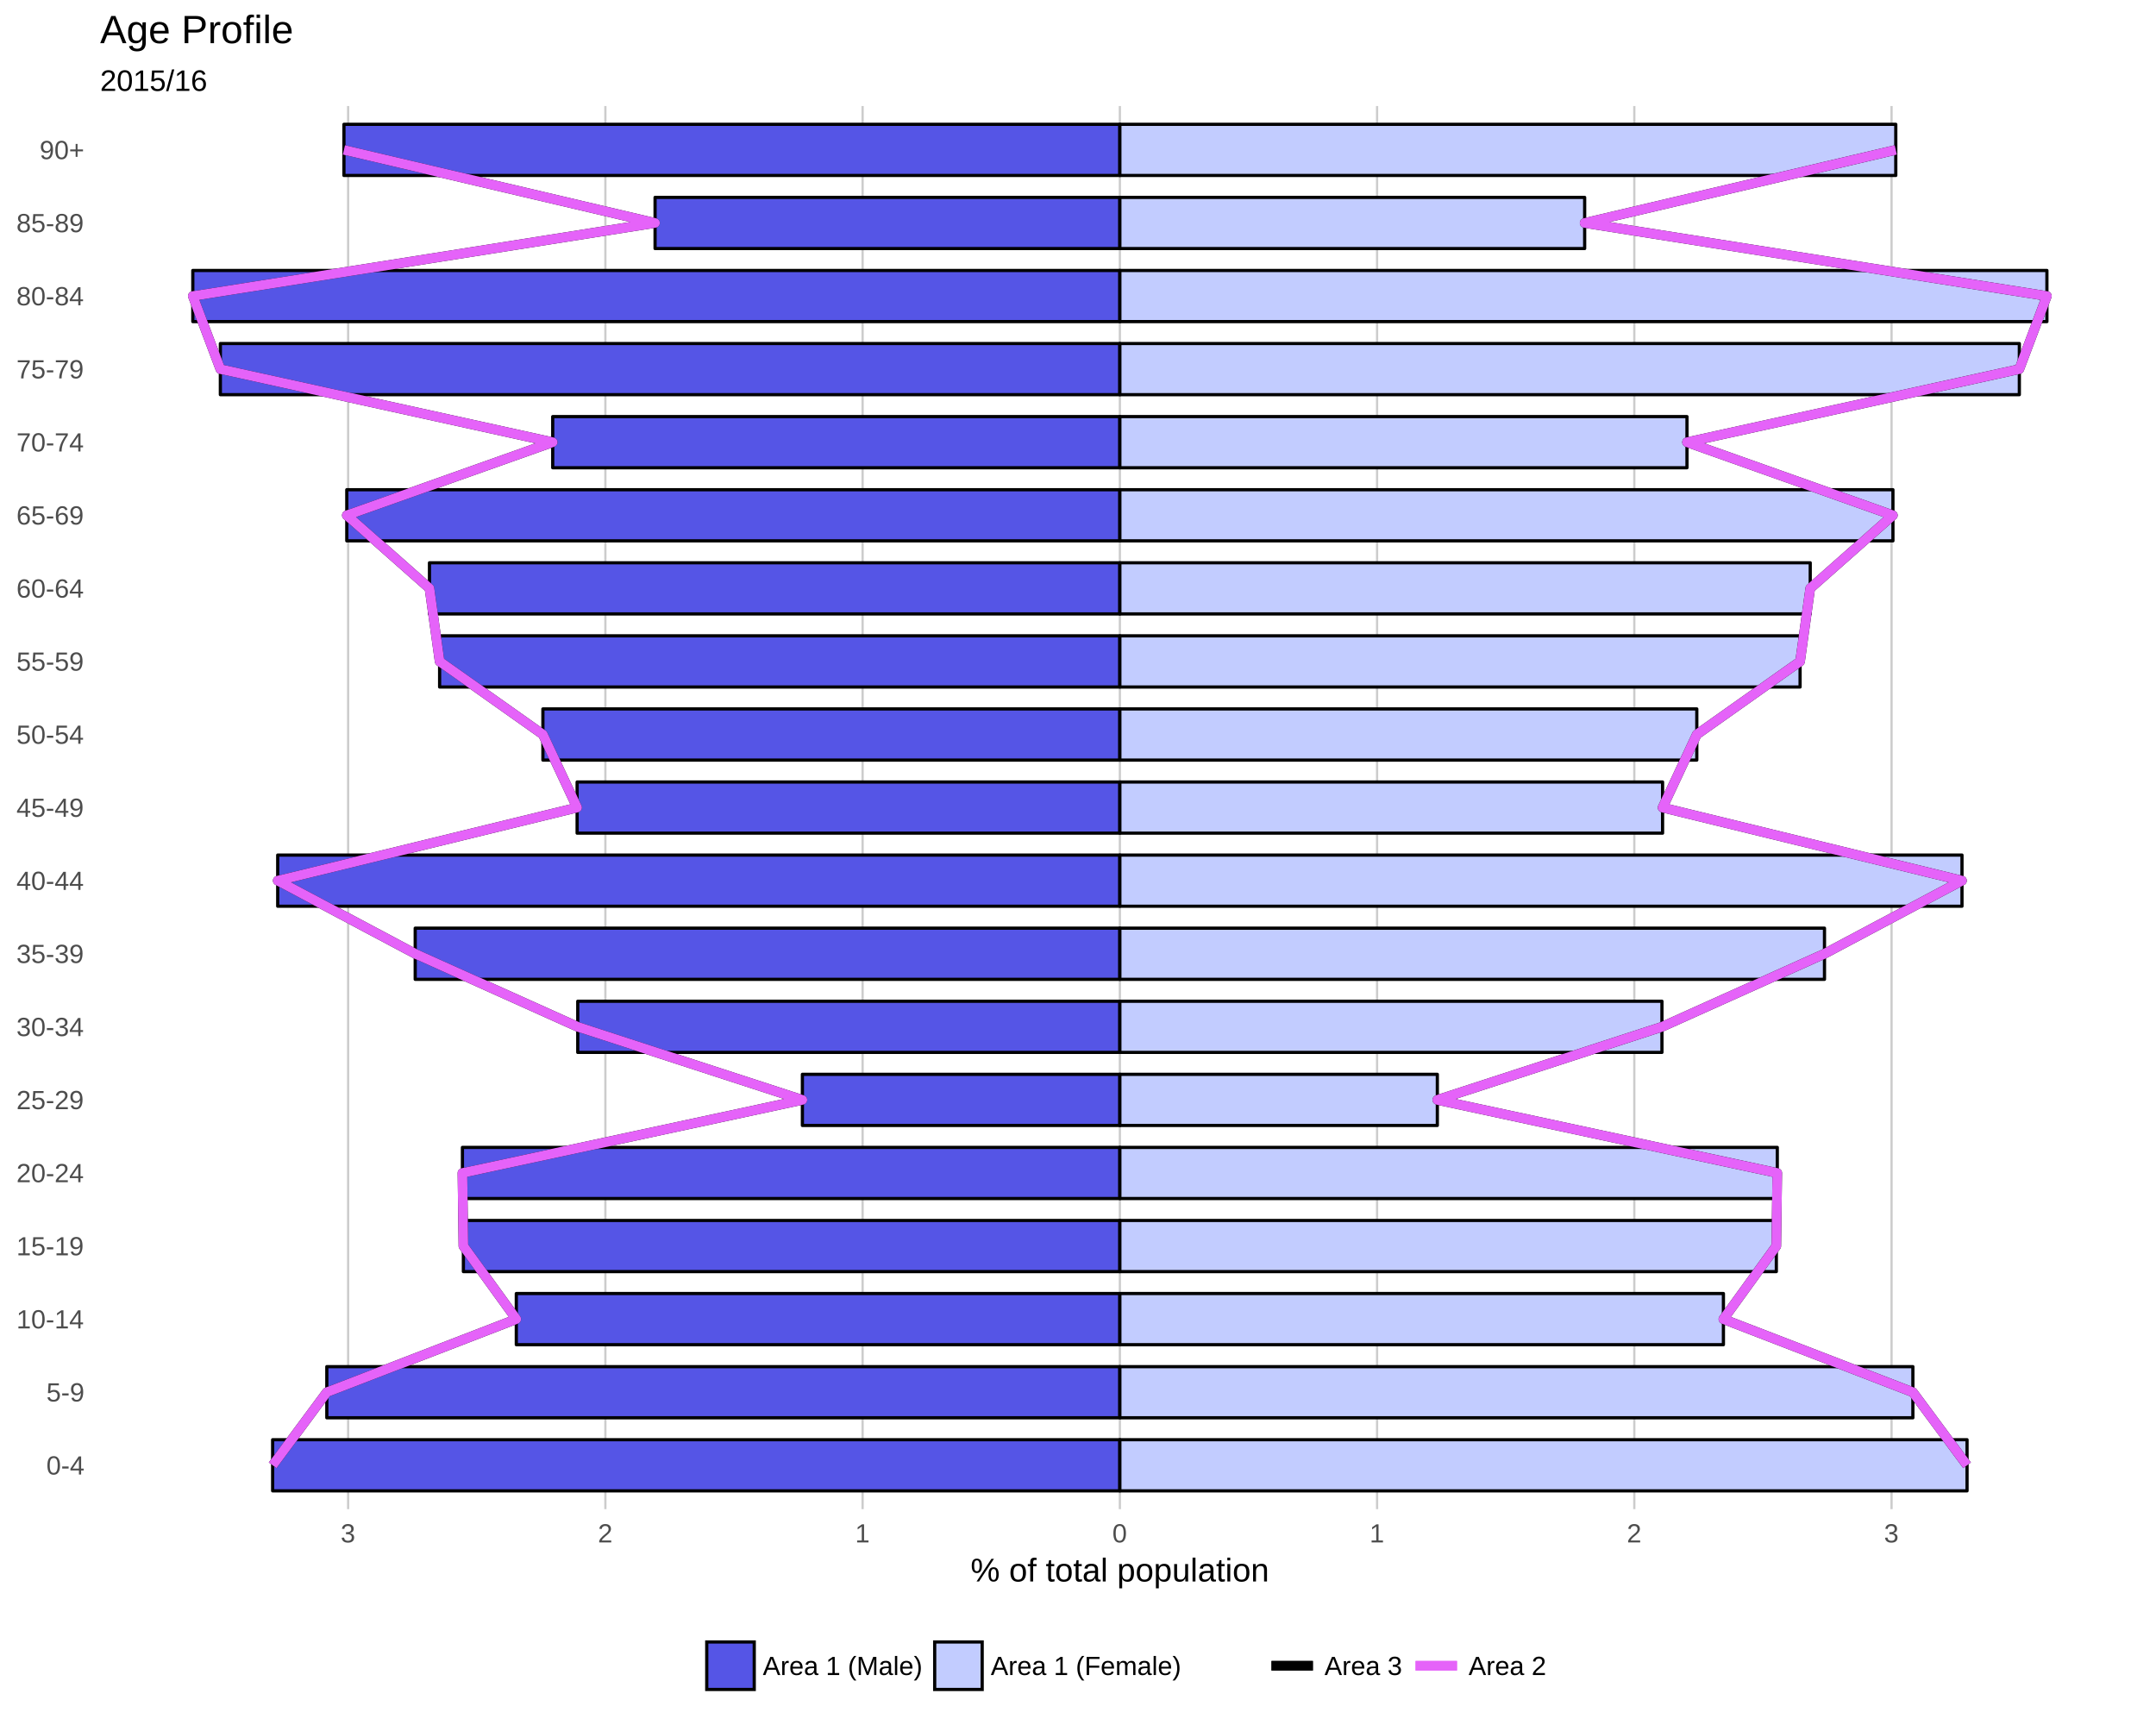
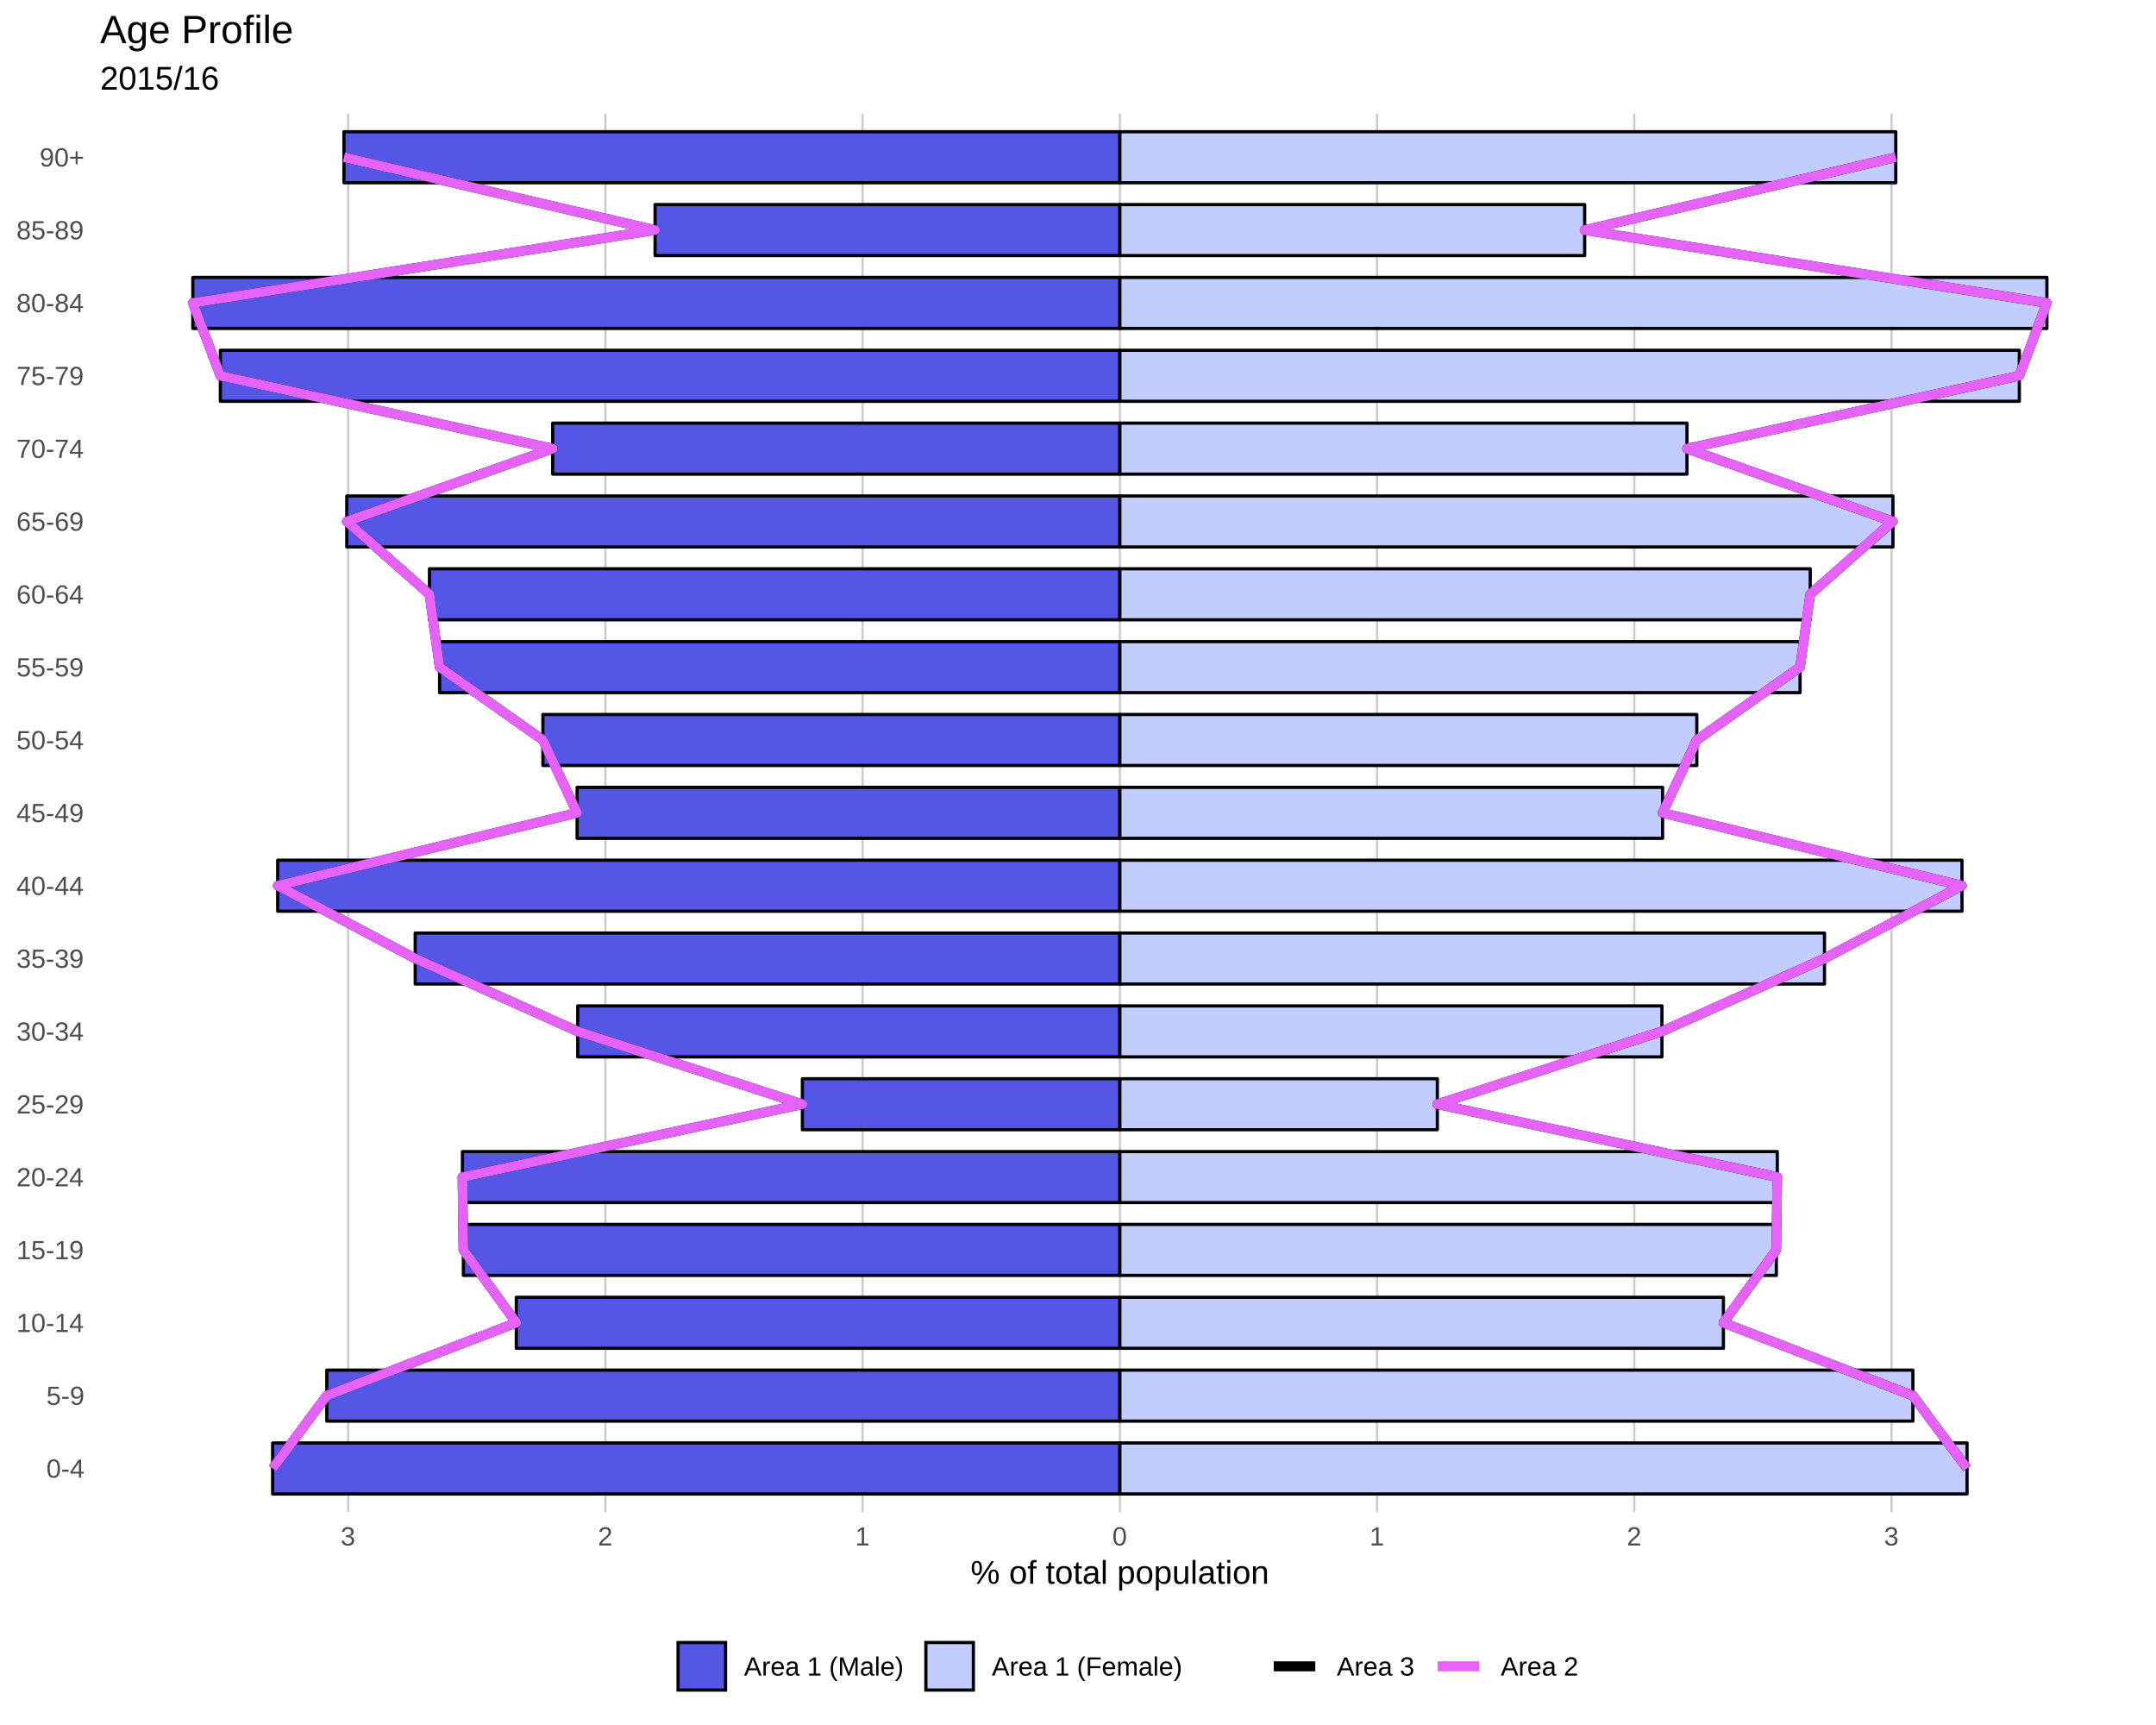
<svg xmlns="http://www.w3.org/2000/svg" viewBox="0 0 720.00 576.00">
  <defs>
    <style type="text/css">
    line, polyline, path, rect, circle {
      fill: none;
      stroke: #000000;
      stroke-linecap: round;
      stroke-linejoin: round;
      stroke-miterlimit: 10.00;
    }
  </style>
  </defs>
  <rect width="100%" height="100%" style="stroke: none; fill: #FFFFFF;" />
  <defs>
-     <clipPath id="cpMzMuNDI5NXw3MTQuNTIxfDUwMy45MTh8MzUuNDA4Mg==">
-       <rect x="33.43" y="35.41" width="681.09" height="468.51" />
+     <clipPath id="cpMzMuNDI5NXw3MTQuNTIxfDUwNC45MzN8MzcuOTA3MQ==">
+       <rect x="33.43" y="37.91" width="681.09" height="467.03" />
    </clipPath>
  </defs>
-   <polyline points="116.26,503.92 116.26,35.41 " style="stroke-width: 0.75; stroke: #CCCCCC;" clip-path="url(#cpMzMuNDI5NXw3MTQuNTIxfDUwMy45MTh8MzUuNDA4Mg==)" />
-   <polyline points="202.17,503.92 202.17,35.41 " style="stroke-width: 0.75; stroke: #CCCCCC;" clip-path="url(#cpMzMuNDI5NXw3MTQuNTIxfDUwMy45MTh8MzUuNDA4Mg==)" />
-   <polyline points="288.07,503.92 288.07,35.41 " style="stroke-width: 0.75; stroke: #CCCCCC;" clip-path="url(#cpMzMuNDI5NXw3MTQuNTIxfDUwMy45MTh8MzUuNDA4Mg==)" />
-   <polyline points="373.98,503.92 373.98,35.41 " style="stroke-width: 0.75; stroke: #CCCCCC;" clip-path="url(#cpMzMuNDI5NXw3MTQuNTIxfDUwMy45MTh8MzUuNDA4Mg==)" />
-   <polyline points="459.88,503.92 459.88,35.41 " style="stroke-width: 0.75; stroke: #CCCCCC;" clip-path="url(#cpMzMuNDI5NXw3MTQuNTIxfDUwMy45MTh8MzUuNDA4Mg==)" />
-   <polyline points="545.78,503.92 545.78,35.41 " style="stroke-width: 0.75; stroke: #CCCCCC;" clip-path="url(#cpMzMuNDI5NXw3MTQuNTIxfDUwMy45MTh8MzUuNDA4Mg==)" />
-   <polyline points="631.69,503.92 631.69,35.41 " style="stroke-width: 0.75; stroke: #CCCCCC;" clip-path="url(#cpMzMuNDI5NXw3MTQuNTIxfDUwMy45MTh8MzUuNDA4Mg==)" />
-   <rect x="91.05" y="480.74" width="282.92" height="17.08" style="stroke-width: 1.07; stroke-linecap: butt; fill: #5555E6;" clip-path="url(#cpMzMuNDI5NXw3MTQuNTIxfDUwMy45MTh8MzUuNDA4Mg==)" />
-   <rect x="109.14" y="456.34" width="264.83" height="17.08" style="stroke-width: 1.07; stroke-linecap: butt; fill: #5555E6;" clip-path="url(#cpMzMuNDI5NXw3MTQuNTIxfDUwMy45MTh8MzUuNDA4Mg==)" />
-   <rect x="172.42" y="431.93" width="201.56" height="17.08" style="stroke-width: 1.07; stroke-linecap: butt; fill: #5555E6;" clip-path="url(#cpMzMuNDI5NXw3MTQuNTIxfDUwMy45MTh8MzUuNDA4Mg==)" />
-   <rect x="154.75" y="407.53" width="219.23" height="17.08" style="stroke-width: 1.07; stroke-linecap: butt; fill: #5555E6;" clip-path="url(#cpMzMuNDI5NXw3MTQuNTIxfDUwMy45MTh8MzUuNDA4Mg==)" />
-   <rect x="154.43" y="383.13" width="219.55" height="17.08" style="stroke-width: 1.07; stroke-linecap: butt; fill: #5555E6;" clip-path="url(#cpMzMuNDI5NXw3MTQuNTIxfDUwMy45MTh8MzUuNDA4Mg==)" />
-   <rect x="267.96" y="358.73" width="106.02" height="17.08" style="stroke-width: 1.07; stroke-linecap: butt; fill: #5555E6;" clip-path="url(#cpMzMuNDI5NXw3MTQuNTIxfDUwMy45MTh8MzUuNDA4Mg==)" />
-   <rect x="192.94" y="334.33" width="181.03" height="17.08" style="stroke-width: 1.07; stroke-linecap: butt; fill: #5555E6;" clip-path="url(#cpMzMuNDI5NXw3MTQuNTIxfDUwMy45MTh8MzUuNDA4Mg==)" />
-   <rect x="138.66" y="309.93" width="235.31" height="17.08" style="stroke-width: 1.07; stroke-linecap: butt; fill: #5555E6;" clip-path="url(#cpMzMuNDI5NXw3MTQuNTIxfDUwMy45MTh8MzUuNDA4Mg==)" />
-   <rect x="92.74" y="285.52" width="281.23" height="17.08" style="stroke-width: 1.07; stroke-linecap: butt; fill: #5555E6;" clip-path="url(#cpMzMuNDI5NXw3MTQuNTIxfDUwMy45MTh8MzUuNDA4Mg==)" />
-   <rect x="192.73" y="261.12" width="181.24" height="17.08" style="stroke-width: 1.07; stroke-linecap: butt; fill: #5555E6;" clip-path="url(#cpMzMuNDI5NXw3MTQuNTIxfDUwMy45MTh8MzUuNDA4Mg==)" />
-   <rect x="181.30" y="236.72" width="192.67" height="17.08" style="stroke-width: 1.07; stroke-linecap: butt; fill: #5555E6;" clip-path="url(#cpMzMuNDI5NXw3MTQuNTIxfDUwMy45MTh8MzUuNDA4Mg==)" />
-   <rect x="146.81" y="212.32" width="227.16" height="17.08" style="stroke-width: 1.07; stroke-linecap: butt; fill: #5555E6;" clip-path="url(#cpMzMuNDI5NXw3MTQuNTIxfDUwMy45MTh8MzUuNDA4Mg==)" />
-   <rect x="143.42" y="187.92" width="230.55" height="17.08" style="stroke-width: 1.07; stroke-linecap: butt; fill: #5555E6;" clip-path="url(#cpMzMuNDI5NXw3MTQuNTIxfDUwMy45MTh8MzUuNDA4Mg==)" />
-   <rect x="115.81" y="163.52" width="258.17" height="17.08" style="stroke-width: 1.07; stroke-linecap: butt; fill: #5555E6;" clip-path="url(#cpMzMuNDI5NXw3MTQuNTIxfDUwMy45MTh8MzUuNDA4Mg==)" />
-   <rect x="184.58" y="139.11" width="189.39" height="17.08" style="stroke-width: 1.07; stroke-linecap: butt; fill: #5555E6;" clip-path="url(#cpMzMuNDI5NXw3MTQuNTIxfDUwMy45MTh8MzUuNDA4Mg==)" />
-   <rect x="73.59" y="114.71" width="300.38" height="17.08" style="stroke-width: 1.07; stroke-linecap: butt; fill: #5555E6;" clip-path="url(#cpMzMuNDI5NXw3MTQuNTIxfDUwMy45MTh8MzUuNDA4Mg==)" />
-   <rect x="64.39" y="90.31" width="309.59" height="17.08" style="stroke-width: 1.07; stroke-linecap: butt; fill: #5555E6;" clip-path="url(#cpMzMuNDI5NXw3MTQuNTIxfDUwMy45MTh8MzUuNDA4Mg==)" />
-   <rect x="218.76" y="65.91" width="155.22" height="17.08" style="stroke-width: 1.07; stroke-linecap: butt; fill: #5555E6;" clip-path="url(#cpMzMuNDI5NXw3MTQuNTIxfDUwMy45MTh8MzUuNDA4Mg==)" />
-   <rect x="114.86" y="41.51" width="259.12" height="17.08" style="stroke-width: 1.07; stroke-linecap: butt; fill: #5555E6;" clip-path="url(#cpMzMuNDI5NXw3MTQuNTIxfDUwMy45MTh8MzUuNDA4Mg==)" />
-   <rect x="373.98" y="480.74" width="282.92" height="17.08" style="stroke-width: 1.07; stroke-linecap: butt; fill: #C2CCFF;" clip-path="url(#cpMzMuNDI5NXw3MTQuNTIxfDUwMy45MTh8MzUuNDA4Mg==)" />
-   <rect x="373.98" y="456.34" width="264.83" height="17.08" style="stroke-width: 1.07; stroke-linecap: butt; fill: #C2CCFF;" clip-path="url(#cpMzMuNDI5NXw3MTQuNTIxfDUwMy45MTh8MzUuNDA4Mg==)" />
-   <rect x="373.98" y="431.93" width="201.56" height="17.08" style="stroke-width: 1.07; stroke-linecap: butt; fill: #C2CCFF;" clip-path="url(#cpMzMuNDI5NXw3MTQuNTIxfDUwMy45MTh8MzUuNDA4Mg==)" />
-   <rect x="373.98" y="407.53" width="219.23" height="17.08" style="stroke-width: 1.07; stroke-linecap: butt; fill: #C2CCFF;" clip-path="url(#cpMzMuNDI5NXw3MTQuNTIxfDUwMy45MTh8MzUuNDA4Mg==)" />
-   <rect x="373.98" y="383.13" width="219.55" height="17.08" style="stroke-width: 1.07; stroke-linecap: butt; fill: #C2CCFF;" clip-path="url(#cpMzMuNDI5NXw3MTQuNTIxfDUwMy45MTh8MzUuNDA4Mg==)" />
-   <rect x="373.98" y="358.73" width="106.02" height="17.08" style="stroke-width: 1.07; stroke-linecap: butt; fill: #C2CCFF;" clip-path="url(#cpMzMuNDI5NXw3MTQuNTIxfDUwMy45MTh8MzUuNDA4Mg==)" />
-   <rect x="373.98" y="334.33" width="181.03" height="17.08" style="stroke-width: 1.07; stroke-linecap: butt; fill: #C2CCFF;" clip-path="url(#cpMzMuNDI5NXw3MTQuNTIxfDUwMy45MTh8MzUuNDA4Mg==)" />
-   <rect x="373.98" y="309.93" width="235.31" height="17.08" style="stroke-width: 1.07; stroke-linecap: butt; fill: #C2CCFF;" clip-path="url(#cpMzMuNDI5NXw3MTQuNTIxfDUwMy45MTh8MzUuNDA4Mg==)" />
-   <rect x="373.98" y="285.52" width="281.23" height="17.08" style="stroke-width: 1.07; stroke-linecap: butt; fill: #C2CCFF;" clip-path="url(#cpMzMuNDI5NXw3MTQuNTIxfDUwMy45MTh8MzUuNDA4Mg==)" />
-   <rect x="373.98" y="261.12" width="181.24" height="17.08" style="stroke-width: 1.07; stroke-linecap: butt; fill: #C2CCFF;" clip-path="url(#cpMzMuNDI5NXw3MTQuNTIxfDUwMy45MTh8MzUuNDA4Mg==)" />
-   <rect x="373.98" y="236.72" width="192.67" height="17.08" style="stroke-width: 1.07; stroke-linecap: butt; fill: #C2CCFF;" clip-path="url(#cpMzMuNDI5NXw3MTQuNTIxfDUwMy45MTh8MzUuNDA4Mg==)" />
-   <rect x="373.98" y="212.32" width="227.16" height="17.08" style="stroke-width: 1.07; stroke-linecap: butt; fill: #C2CCFF;" clip-path="url(#cpMzMuNDI5NXw3MTQuNTIxfDUwMy45MTh8MzUuNDA4Mg==)" />
-   <rect x="373.98" y="187.92" width="230.55" height="17.08" style="stroke-width: 1.07; stroke-linecap: butt; fill: #C2CCFF;" clip-path="url(#cpMzMuNDI5NXw3MTQuNTIxfDUwMy45MTh8MzUuNDA4Mg==)" />
-   <rect x="373.98" y="163.52" width="258.17" height="17.08" style="stroke-width: 1.07; stroke-linecap: butt; fill: #C2CCFF;" clip-path="url(#cpMzMuNDI5NXw3MTQuNTIxfDUwMy45MTh8MzUuNDA4Mg==)" />
-   <rect x="373.98" y="139.11" width="189.39" height="17.08" style="stroke-width: 1.07; stroke-linecap: butt; fill: #C2CCFF;" clip-path="url(#cpMzMuNDI5NXw3MTQuNTIxfDUwMy45MTh8MzUuNDA4Mg==)" />
-   <rect x="373.98" y="114.71" width="300.38" height="17.08" style="stroke-width: 1.07; stroke-linecap: butt; fill: #C2CCFF;" clip-path="url(#cpMzMuNDI5NXw3MTQuNTIxfDUwMy45MTh8MzUuNDA4Mg==)" />
-   <rect x="373.98" y="90.31" width="309.59" height="17.08" style="stroke-width: 1.07; stroke-linecap: butt; fill: #C2CCFF;" clip-path="url(#cpMzMuNDI5NXw3MTQuNTIxfDUwMy45MTh8MzUuNDA4Mg==)" />
-   <rect x="373.98" y="65.91" width="155.22" height="17.08" style="stroke-width: 1.07; stroke-linecap: butt; fill: #C2CCFF;" clip-path="url(#cpMzMuNDI5NXw3MTQuNTIxfDUwMy45MTh8MzUuNDA4Mg==)" />
-   <rect x="373.98" y="41.51" width="259.12" height="17.08" style="stroke-width: 1.07; stroke-linecap: butt; fill: #C2CCFF;" clip-path="url(#cpMzMuNDI5NXw3MTQuNTIxfDUwMy45MTh8MzUuNDA4Mg==)" />
-   <polyline points="656.90,489.28 638.81,464.88 575.53,440.47 593.20,416.07 593.52,391.67 479.99,367.27 555.01,342.87 609.29,318.47 655.21,294.06 555.22,269.66 566.65,245.26 601.14,220.86 604.53,196.46 632.14,172.06 563.37,147.66 674.36,123.25 683.56,98.85 529.19,74.45 633.09,50.05 " style="stroke-width: 3.20; stroke-linecap: butt;" clip-path="url(#cpMzMuNDI5NXw3MTQuNTIxfDUwMy45MTh8MzUuNDA4Mg==)" />
-   <polyline points="91.05,489.28 109.14,464.88 172.42,440.47 154.75,416.07 154.43,391.67 267.96,367.27 192.94,342.87 138.66,318.47 92.74,294.06 192.73,269.66 181.30,245.26 146.81,220.86 143.42,196.46 115.81,172.06 184.58,147.66 73.59,123.25 64.39,98.85 218.76,74.45 114.86,50.05 " style="stroke-width: 3.20; stroke-linecap: butt;" clip-path="url(#cpMzMuNDI5NXw3MTQuNTIxfDUwMy45MTh8MzUuNDA4Mg==)" />
-   <polyline points="656.90,489.28 638.81,464.88 575.53,440.47 593.20,416.07 593.52,391.67 479.99,367.27 555.01,342.87 609.29,318.47 655.21,294.06 555.22,269.66 566.65,245.26 601.14,220.86 604.53,196.46 632.14,172.06 563.37,147.66 674.36,123.25 683.56,98.85 529.19,74.45 633.09,50.05 " style="stroke-width: 3.20; stroke: #E563F9; stroke-linecap: butt;" clip-path="url(#cpMzMuNDI5NXw3MTQuNTIxfDUwMy45MTh8MzUuNDA4Mg==)" />
-   <polyline points="91.05,489.28 109.14,464.88 172.42,440.47 154.75,416.07 154.43,391.67 267.96,367.27 192.94,342.87 138.66,318.47 92.74,294.06 192.73,269.66 181.30,245.26 146.81,220.86 143.42,196.46 115.81,172.06 184.58,147.66 73.59,123.25 64.39,98.85 218.76,74.45 114.86,50.05 " style="stroke-width: 3.20; stroke: #E563F9; stroke-linecap: butt;" clip-path="url(#cpMzMuNDI5NXw3MTQuNTIxfDUwMy45MTh8MzUuNDA4Mg==)" />
+   <polyline points="116.26,504.93 116.26,37.91 " style="stroke-width: 0.75; stroke: #CCCCCC;" clip-path="url(#cpMzMuNDI5NXw3MTQuNTIxfDUwNC45MzN8MzcuOTA3MQ==)" />
+   <polyline points="202.17,504.93 202.17,37.91 " style="stroke-width: 0.75; stroke: #CCCCCC;" clip-path="url(#cpMzMuNDI5NXw3MTQuNTIxfDUwNC45MzN8MzcuOTA3MQ==)" />
+   <polyline points="288.07,504.93 288.07,37.91 " style="stroke-width: 0.75; stroke: #CCCCCC;" clip-path="url(#cpMzMuNDI5NXw3MTQuNTIxfDUwNC45MzN8MzcuOTA3MQ==)" />
+   <polyline points="373.98,504.93 373.98,37.91 " style="stroke-width: 0.75; stroke: #CCCCCC;" clip-path="url(#cpMzMuNDI5NXw3MTQuNTIxfDUwNC45MzN8MzcuOTA3MQ==)" />
+   <polyline points="459.88,504.93 459.88,37.91 " style="stroke-width: 0.75; stroke: #CCCCCC;" clip-path="url(#cpMzMuNDI5NXw3MTQuNTIxfDUwNC45MzN8MzcuOTA3MQ==)" />
+   <polyline points="545.78,504.93 545.78,37.91 " style="stroke-width: 0.75; stroke: #CCCCCC;" clip-path="url(#cpMzMuNDI5NXw3MTQuNTIxfDUwNC45MzN8MzcuOTA3MQ==)" />
+   <polyline points="631.69,504.93 631.69,37.91 " style="stroke-width: 0.75; stroke: #CCCCCC;" clip-path="url(#cpMzMuNDI5NXw3MTQuNTIxfDUwNC45MzN8MzcuOTA3MQ==)" />
+   <rect x="91.05" y="481.82" width="282.92" height="17.03" style="stroke-width: 1.07; stroke-linecap: butt; fill: #5555E6;" clip-path="url(#cpMzMuNDI5NXw3MTQuNTIxfDUwNC45MzN8MzcuOTA3MQ==)" />
+   <rect x="109.14" y="457.50" width="264.83" height="17.03" style="stroke-width: 1.07; stroke-linecap: butt; fill: #5555E6;" clip-path="url(#cpMzMuNDI5NXw3MTQuNTIxfDUwNC45MzN8MzcuOTA3MQ==)" />
+   <rect x="172.42" y="433.18" width="201.56" height="17.03" style="stroke-width: 1.07; stroke-linecap: butt; fill: #5555E6;" clip-path="url(#cpMzMuNDI5NXw3MTQuNTIxfDUwNC45MzN8MzcuOTA3MQ==)" />
+   <rect x="154.75" y="408.85" width="219.23" height="17.03" style="stroke-width: 1.07; stroke-linecap: butt; fill: #5555E6;" clip-path="url(#cpMzMuNDI5NXw3MTQuNTIxfDUwNC45MzN8MzcuOTA3MQ==)" />
+   <rect x="154.43" y="384.53" width="219.55" height="17.03" style="stroke-width: 1.07; stroke-linecap: butt; fill: #5555E6;" clip-path="url(#cpMzMuNDI5NXw3MTQuNTIxfDUwNC45MzN8MzcuOTA3MQ==)" />
+   <rect x="267.96" y="360.20" width="106.02" height="17.03" style="stroke-width: 1.07; stroke-linecap: butt; fill: #5555E6;" clip-path="url(#cpMzMuNDI5NXw3MTQuNTIxfDUwNC45MzN8MzcuOTA3MQ==)" />
+   <rect x="192.94" y="335.88" width="181.03" height="17.03" style="stroke-width: 1.07; stroke-linecap: butt; fill: #5555E6;" clip-path="url(#cpMzMuNDI5NXw3MTQuNTIxfDUwNC45MzN8MzcuOTA3MQ==)" />
+   <rect x="138.66" y="311.55" width="235.31" height="17.03" style="stroke-width: 1.07; stroke-linecap: butt; fill: #5555E6;" clip-path="url(#cpMzMuNDI5NXw3MTQuNTIxfDUwNC45MzN8MzcuOTA3MQ==)" />
+   <rect x="92.74" y="287.23" width="281.23" height="17.03" style="stroke-width: 1.07; stroke-linecap: butt; fill: #5555E6;" clip-path="url(#cpMzMuNDI5NXw3MTQuNTIxfDUwNC45MzN8MzcuOTA3MQ==)" />
+   <rect x="192.73" y="262.91" width="181.24" height="17.03" style="stroke-width: 1.07; stroke-linecap: butt; fill: #5555E6;" clip-path="url(#cpMzMuNDI5NXw3MTQuNTIxfDUwNC45MzN8MzcuOTA3MQ==)" />
+   <rect x="181.30" y="238.58" width="192.67" height="17.03" style="stroke-width: 1.07; stroke-linecap: butt; fill: #5555E6;" clip-path="url(#cpMzMuNDI5NXw3MTQuNTIxfDUwNC45MzN8MzcuOTA3MQ==)" />
+   <rect x="146.81" y="214.26" width="227.16" height="17.03" style="stroke-width: 1.07; stroke-linecap: butt; fill: #5555E6;" clip-path="url(#cpMzMuNDI5NXw3MTQuNTIxfDUwNC45MzN8MzcuOTA3MQ==)" />
+   <rect x="143.42" y="189.93" width="230.55" height="17.03" style="stroke-width: 1.07; stroke-linecap: butt; fill: #5555E6;" clip-path="url(#cpMzMuNDI5NXw3MTQuNTIxfDUwNC45MzN8MzcuOTA3MQ==)" />
+   <rect x="115.81" y="165.61" width="258.17" height="17.03" style="stroke-width: 1.07; stroke-linecap: butt; fill: #5555E6;" clip-path="url(#cpMzMuNDI5NXw3MTQuNTIxfDUwNC45MzN8MzcuOTA3MQ==)" />
+   <rect x="184.58" y="141.29" width="189.39" height="17.03" style="stroke-width: 1.07; stroke-linecap: butt; fill: #5555E6;" clip-path="url(#cpMzMuNDI5NXw3MTQuNTIxfDUwNC45MzN8MzcuOTA3MQ==)" />
+   <rect x="73.59" y="116.96" width="300.38" height="17.03" style="stroke-width: 1.07; stroke-linecap: butt; fill: #5555E6;" clip-path="url(#cpMzMuNDI5NXw3MTQuNTIxfDUwNC45MzN8MzcuOTA3MQ==)" />
+   <rect x="64.39" y="92.64" width="309.59" height="17.03" style="stroke-width: 1.07; stroke-linecap: butt; fill: #5555E6;" clip-path="url(#cpMzMuNDI5NXw3MTQuNTIxfDUwNC45MzN8MzcuOTA3MQ==)" />
+   <rect x="218.76" y="68.31" width="155.22" height="17.03" style="stroke-width: 1.07; stroke-linecap: butt; fill: #5555E6;" clip-path="url(#cpMzMuNDI5NXw3MTQuNTIxfDUwNC45MzN8MzcuOTA3MQ==)" />
+   <rect x="114.86" y="43.99" width="259.12" height="17.03" style="stroke-width: 1.07; stroke-linecap: butt; fill: #5555E6;" clip-path="url(#cpMzMuNDI5NXw3MTQuNTIxfDUwNC45MzN8MzcuOTA3MQ==)" />
+   <rect x="373.98" y="481.82" width="282.92" height="17.03" style="stroke-width: 1.07; stroke-linecap: butt; fill: #C2CCFF;" clip-path="url(#cpMzMuNDI5NXw3MTQuNTIxfDUwNC45MzN8MzcuOTA3MQ==)" />
+   <rect x="373.98" y="457.50" width="264.83" height="17.03" style="stroke-width: 1.07; stroke-linecap: butt; fill: #C2CCFF;" clip-path="url(#cpMzMuNDI5NXw3MTQuNTIxfDUwNC45MzN8MzcuOTA3MQ==)" />
+   <rect x="373.98" y="433.18" width="201.56" height="17.03" style="stroke-width: 1.07; stroke-linecap: butt; fill: #C2CCFF;" clip-path="url(#cpMzMuNDI5NXw3MTQuNTIxfDUwNC45MzN8MzcuOTA3MQ==)" />
+   <rect x="373.98" y="408.85" width="219.23" height="17.03" style="stroke-width: 1.07; stroke-linecap: butt; fill: #C2CCFF;" clip-path="url(#cpMzMuNDI5NXw3MTQuNTIxfDUwNC45MzN8MzcuOTA3MQ==)" />
+   <rect x="373.98" y="384.53" width="219.55" height="17.03" style="stroke-width: 1.07; stroke-linecap: butt; fill: #C2CCFF;" clip-path="url(#cpMzMuNDI5NXw3MTQuNTIxfDUwNC45MzN8MzcuOTA3MQ==)" />
+   <rect x="373.98" y="360.20" width="106.02" height="17.03" style="stroke-width: 1.07; stroke-linecap: butt; fill: #C2CCFF;" clip-path="url(#cpMzMuNDI5NXw3MTQuNTIxfDUwNC45MzN8MzcuOTA3MQ==)" />
+   <rect x="373.98" y="335.88" width="181.03" height="17.03" style="stroke-width: 1.07; stroke-linecap: butt; fill: #C2CCFF;" clip-path="url(#cpMzMuNDI5NXw3MTQuNTIxfDUwNC45MzN8MzcuOTA3MQ==)" />
+   <rect x="373.98" y="311.55" width="235.31" height="17.03" style="stroke-width: 1.07; stroke-linecap: butt; fill: #C2CCFF;" clip-path="url(#cpMzMuNDI5NXw3MTQuNTIxfDUwNC45MzN8MzcuOTA3MQ==)" />
+   <rect x="373.98" y="287.23" width="281.23" height="17.03" style="stroke-width: 1.07; stroke-linecap: butt; fill: #C2CCFF;" clip-path="url(#cpMzMuNDI5NXw3MTQuNTIxfDUwNC45MzN8MzcuOTA3MQ==)" />
+   <rect x="373.98" y="262.91" width="181.24" height="17.03" style="stroke-width: 1.07; stroke-linecap: butt; fill: #C2CCFF;" clip-path="url(#cpMzMuNDI5NXw3MTQuNTIxfDUwNC45MzN8MzcuOTA3MQ==)" />
+   <rect x="373.98" y="238.58" width="192.67" height="17.03" style="stroke-width: 1.07; stroke-linecap: butt; fill: #C2CCFF;" clip-path="url(#cpMzMuNDI5NXw3MTQuNTIxfDUwNC45MzN8MzcuOTA3MQ==)" />
+   <rect x="373.98" y="214.26" width="227.16" height="17.03" style="stroke-width: 1.07; stroke-linecap: butt; fill: #C2CCFF;" clip-path="url(#cpMzMuNDI5NXw3MTQuNTIxfDUwNC45MzN8MzcuOTA3MQ==)" />
+   <rect x="373.98" y="189.93" width="230.55" height="17.03" style="stroke-width: 1.07; stroke-linecap: butt; fill: #C2CCFF;" clip-path="url(#cpMzMuNDI5NXw3MTQuNTIxfDUwNC45MzN8MzcuOTA3MQ==)" />
+   <rect x="373.98" y="165.61" width="258.17" height="17.03" style="stroke-width: 1.07; stroke-linecap: butt; fill: #C2CCFF;" clip-path="url(#cpMzMuNDI5NXw3MTQuNTIxfDUwNC45MzN8MzcuOTA3MQ==)" />
+   <rect x="373.98" y="141.29" width="189.39" height="17.03" style="stroke-width: 1.07; stroke-linecap: butt; fill: #C2CCFF;" clip-path="url(#cpMzMuNDI5NXw3MTQuNTIxfDUwNC45MzN8MzcuOTA3MQ==)" />
+   <rect x="373.98" y="116.96" width="300.38" height="17.03" style="stroke-width: 1.07; stroke-linecap: butt; fill: #C2CCFF;" clip-path="url(#cpMzMuNDI5NXw3MTQuNTIxfDUwNC45MzN8MzcuOTA3MQ==)" />
+   <rect x="373.98" y="92.64" width="309.59" height="17.03" style="stroke-width: 1.07; stroke-linecap: butt; fill: #C2CCFF;" clip-path="url(#cpMzMuNDI5NXw3MTQuNTIxfDUwNC45MzN8MzcuOTA3MQ==)" />
+   <rect x="373.98" y="68.31" width="155.22" height="17.03" style="stroke-width: 1.07; stroke-linecap: butt; fill: #C2CCFF;" clip-path="url(#cpMzMuNDI5NXw3MTQuNTIxfDUwNC45MzN8MzcuOTA3MQ==)" />
+   <rect x="373.98" y="43.99" width="259.12" height="17.03" style="stroke-width: 1.07; stroke-linecap: butt; fill: #C2CCFF;" clip-path="url(#cpMzMuNDI5NXw3MTQuNTIxfDUwNC45MzN8MzcuOTA3MQ==)" />
+   <polyline points="656.90,490.34 638.81,466.01 575.53,441.69 593.20,417.37 593.52,393.04 479.99,368.72 555.01,344.39 609.29,320.07 655.21,295.74 555.22,271.42 566.65,247.10 601.14,222.77 604.53,198.45 632.14,174.12 563.37,149.80 674.36,125.47 683.56,101.15 529.19,76.83 633.09,52.50 " style="stroke-width: 3.20; stroke-linecap: butt;" clip-path="url(#cpMzMuNDI5NXw3MTQuNTIxfDUwNC45MzN8MzcuOTA3MQ==)" />
+   <polyline points="91.05,490.34 109.14,466.01 172.42,441.69 154.75,417.37 154.43,393.04 267.96,368.72 192.94,344.39 138.66,320.07 92.74,295.74 192.73,271.42 181.30,247.10 146.81,222.77 143.42,198.45 115.81,174.12 184.58,149.80 73.59,125.47 64.39,101.15 218.76,76.83 114.86,52.50 " style="stroke-width: 3.20; stroke-linecap: butt;" clip-path="url(#cpMzMuNDI5NXw3MTQuNTIxfDUwNC45MzN8MzcuOTA3MQ==)" />
+   <polyline points="656.90,490.34 638.81,466.01 575.53,441.69 593.20,417.37 593.52,393.04 479.99,368.72 555.01,344.39 609.29,320.07 655.21,295.74 555.22,271.42 566.65,247.10 601.14,222.77 604.53,198.45 632.14,174.12 563.37,149.80 674.36,125.47 683.56,101.15 529.19,76.83 633.09,52.50 " style="stroke-width: 3.20; stroke: #E563F9; stroke-linecap: butt;" clip-path="url(#cpMzMuNDI5NXw3MTQuNTIxfDUwNC45MzN8MzcuOTA3MQ==)" />
+   <polyline points="91.05,490.34 109.14,466.01 172.42,441.69 154.75,417.37 154.43,393.04 267.96,368.72 192.94,344.39 138.66,320.07 92.74,295.74 192.73,271.42 181.30,247.10 146.81,222.77 143.42,198.45 115.81,174.12 184.58,149.80 73.59,125.47 64.39,101.15 218.76,76.83 114.86,52.50 " style="stroke-width: 3.20; stroke: #E563F9; stroke-linecap: butt;" clip-path="url(#cpMzMuNDI5NXw3MTQuNTIxfDUwNC45MzN8MzcuOTA3MQ==)" />
  <defs>
    <clipPath id="cpMHw3MjB8NTc2fDA=">
      <rect x="0.00" y="0.00" width="720.00" height="576.00" />
    </clipPath>
  </defs>
  <g clip-path="url(#cpMHw3MjB8NTc2fDA=)">
-     <text x="15.49" y="492.37" style="font-size: 8.80px; fill: #4D4D4D; font-family: Liberation Sans;" textLength="13.01px" lengthAdjust="spacingAndGlyphs">0-4</text>
+     <text x="15.49" y="493.43" style="font-size: 8.80px; fill: #4D4D4D; font-family: Liberation Sans;" textLength="13.01px" lengthAdjust="spacingAndGlyphs">0-4</text>
  </g>
  <g clip-path="url(#cpMHw3MjB8NTc2fDA=)">
-     <text x="15.49" y="467.97" style="font-size: 8.80px; fill: #4D4D4D; font-family: Liberation Sans;" textLength="13.01px" lengthAdjust="spacingAndGlyphs">5-9</text>
+     <text x="15.49" y="469.11" style="font-size: 8.80px; fill: #4D4D4D; font-family: Liberation Sans;" textLength="13.01px" lengthAdjust="spacingAndGlyphs">5-9</text>
  </g>
  <g clip-path="url(#cpMHw3MjB8NTc2fDA=)">
-     <text x="5.48" y="443.57" style="font-size: 8.80px; fill: #4D4D4D; font-family: Liberation Sans;" textLength="23.02px" lengthAdjust="spacingAndGlyphs">10-14</text>
+     <text x="5.48" y="444.78" style="font-size: 8.80px; fill: #4D4D4D; font-family: Liberation Sans;" textLength="23.02px" lengthAdjust="spacingAndGlyphs">10-14</text>
  </g>
  <g clip-path="url(#cpMHw3MjB8NTc2fDA=)">
-     <text x="5.48" y="419.17" style="font-size: 8.80px; fill: #4D4D4D; font-family: Liberation Sans;" textLength="23.02px" lengthAdjust="spacingAndGlyphs">15-19</text>
+     <text x="5.48" y="420.46" style="font-size: 8.80px; fill: #4D4D4D; font-family: Liberation Sans;" textLength="23.02px" lengthAdjust="spacingAndGlyphs">15-19</text>
  </g>
  <g clip-path="url(#cpMHw3MjB8NTc2fDA=)">
-     <text x="5.48" y="394.76" style="font-size: 8.80px; fill: #4D4D4D; font-family: Liberation Sans;" textLength="23.02px" lengthAdjust="spacingAndGlyphs">20-24</text>
+     <text x="5.48" y="396.13" style="font-size: 8.80px; fill: #4D4D4D; font-family: Liberation Sans;" textLength="23.02px" lengthAdjust="spacingAndGlyphs">20-24</text>
  </g>
  <g clip-path="url(#cpMHw3MjB8NTc2fDA=)">
-     <text x="5.48" y="370.36" style="font-size: 8.80px; fill: #4D4D4D; font-family: Liberation Sans;" textLength="23.02px" lengthAdjust="spacingAndGlyphs">25-29</text>
+     <text x="5.48" y="371.81" style="font-size: 8.80px; fill: #4D4D4D; font-family: Liberation Sans;" textLength="23.02px" lengthAdjust="spacingAndGlyphs">25-29</text>
  </g>
  <g clip-path="url(#cpMHw3MjB8NTc2fDA=)">
-     <text x="5.48" y="345.96" style="font-size: 8.80px; fill: #4D4D4D; font-family: Liberation Sans;" textLength="23.02px" lengthAdjust="spacingAndGlyphs">30-34</text>
+     <text x="5.48" y="347.49" style="font-size: 8.80px; fill: #4D4D4D; font-family: Liberation Sans;" textLength="23.02px" lengthAdjust="spacingAndGlyphs">30-34</text>
  </g>
  <g clip-path="url(#cpMHw3MjB8NTc2fDA=)">
-     <text x="5.48" y="321.56" style="font-size: 8.80px; fill: #4D4D4D; font-family: Liberation Sans;" textLength="23.02px" lengthAdjust="spacingAndGlyphs">35-39</text>
+     <text x="5.48" y="323.16" style="font-size: 8.80px; fill: #4D4D4D; font-family: Liberation Sans;" textLength="23.02px" lengthAdjust="spacingAndGlyphs">35-39</text>
  </g>
  <g clip-path="url(#cpMHw3MjB8NTc2fDA=)">
-     <text x="5.48" y="297.16" style="font-size: 8.80px; fill: #4D4D4D; font-family: Liberation Sans;" textLength="23.02px" lengthAdjust="spacingAndGlyphs">40-44</text>
+     <text x="5.48" y="298.84" style="font-size: 8.80px; fill: #4D4D4D; font-family: Liberation Sans;" textLength="23.02px" lengthAdjust="spacingAndGlyphs">40-44</text>
  </g>
  <g clip-path="url(#cpMHw3MjB8NTc2fDA=)">
-     <text x="5.48" y="272.76" style="font-size: 8.80px; fill: #4D4D4D; font-family: Liberation Sans;" textLength="23.02px" lengthAdjust="spacingAndGlyphs">45-49</text>
+     <text x="5.48" y="274.51" style="font-size: 8.80px; fill: #4D4D4D; font-family: Liberation Sans;" textLength="23.02px" lengthAdjust="spacingAndGlyphs">45-49</text>
  </g>
  <g clip-path="url(#cpMHw3MjB8NTc2fDA=)">
-     <text x="5.48" y="248.36" style="font-size: 8.80px; fill: #4D4D4D; font-family: Liberation Sans;" textLength="23.02px" lengthAdjust="spacingAndGlyphs">50-54</text>
+     <text x="5.48" y="250.19" style="font-size: 8.80px; fill: #4D4D4D; font-family: Liberation Sans;" textLength="23.02px" lengthAdjust="spacingAndGlyphs">50-54</text>
  </g>
  <g clip-path="url(#cpMHw3MjB8NTc2fDA=)">
-     <text x="5.48" y="223.95" style="font-size: 8.80px; fill: #4D4D4D; font-family: Liberation Sans;" textLength="23.02px" lengthAdjust="spacingAndGlyphs">55-59</text>
+     <text x="5.48" y="225.87" style="font-size: 8.80px; fill: #4D4D4D; font-family: Liberation Sans;" textLength="23.02px" lengthAdjust="spacingAndGlyphs">55-59</text>
  </g>
  <g clip-path="url(#cpMHw3MjB8NTc2fDA=)">
-     <text x="5.48" y="199.55" style="font-size: 8.80px; fill: #4D4D4D; font-family: Liberation Sans;" textLength="23.02px" lengthAdjust="spacingAndGlyphs">60-64</text>
+     <text x="5.48" y="201.54" style="font-size: 8.80px; fill: #4D4D4D; font-family: Liberation Sans;" textLength="23.02px" lengthAdjust="spacingAndGlyphs">60-64</text>
  </g>
  <g clip-path="url(#cpMHw3MjB8NTc2fDA=)">
-     <text x="5.48" y="175.15" style="font-size: 8.80px; fill: #4D4D4D; font-family: Liberation Sans;" textLength="23.02px" lengthAdjust="spacingAndGlyphs">65-69</text>
+     <text x="5.48" y="177.22" style="font-size: 8.80px; fill: #4D4D4D; font-family: Liberation Sans;" textLength="23.02px" lengthAdjust="spacingAndGlyphs">65-69</text>
  </g>
  <g clip-path="url(#cpMHw3MjB8NTc2fDA=)">
-     <text x="5.48" y="150.75" style="font-size: 8.80px; fill: #4D4D4D; font-family: Liberation Sans;" textLength="23.02px" lengthAdjust="spacingAndGlyphs">70-74</text>
+     <text x="5.48" y="152.89" style="font-size: 8.80px; fill: #4D4D4D; font-family: Liberation Sans;" textLength="23.02px" lengthAdjust="spacingAndGlyphs">70-74</text>
  </g>
  <g clip-path="url(#cpMHw3MjB8NTc2fDA=)">
-     <text x="5.48" y="126.35" style="font-size: 8.80px; fill: #4D4D4D; font-family: Liberation Sans;" textLength="23.02px" lengthAdjust="spacingAndGlyphs">75-79</text>
+     <text x="5.48" y="128.57" style="font-size: 8.80px; fill: #4D4D4D; font-family: Liberation Sans;" textLength="23.02px" lengthAdjust="spacingAndGlyphs">75-79</text>
  </g>
  <g clip-path="url(#cpMHw3MjB8NTc2fDA=)">
-     <text x="5.48" y="101.95" style="font-size: 8.80px; fill: #4D4D4D; font-family: Liberation Sans;" textLength="23.02px" lengthAdjust="spacingAndGlyphs">80-84</text>
+     <text x="5.48" y="104.24" style="font-size: 8.80px; fill: #4D4D4D; font-family: Liberation Sans;" textLength="23.02px" lengthAdjust="spacingAndGlyphs">80-84</text>
  </g>
  <g clip-path="url(#cpMHw3MjB8NTc2fDA=)">
-     <text x="5.48" y="77.54" style="font-size: 8.80px; fill: #4D4D4D; font-family: Liberation Sans;" textLength="23.02px" lengthAdjust="spacingAndGlyphs">85-89</text>
+     <text x="5.48" y="79.92" style="font-size: 8.80px; fill: #4D4D4D; font-family: Liberation Sans;" textLength="23.02px" lengthAdjust="spacingAndGlyphs">85-89</text>
  </g>
  <g clip-path="url(#cpMHw3MjB8NTc2fDA=)">
-     <text x="13.23" y="53.14" style="font-size: 8.80px; fill: #4D4D4D; font-family: Liberation Sans;" textLength="15.27px" lengthAdjust="spacingAndGlyphs">90+</text>
+     <text x="13.23" y="55.60" style="font-size: 8.80px; fill: #4D4D4D; font-family: Liberation Sans;" textLength="15.27px" lengthAdjust="spacingAndGlyphs">90+</text>
  </g>
  <g clip-path="url(#cpMHw3MjB8NTc2fDA=)">
-     <text x="113.76" y="515.04" style="font-size: 8.80px; fill: #4D4D4D; font-family: Liberation Sans;" textLength="5.01px" lengthAdjust="spacingAndGlyphs">3</text>
+     <text x="113.76" y="516.05" style="font-size: 8.80px; fill: #4D4D4D; font-family: Liberation Sans;" textLength="5.01px" lengthAdjust="spacingAndGlyphs">3</text>
  </g>
  <g clip-path="url(#cpMHw3MjB8NTc2fDA=)">
-     <text x="199.67" y="515.04" style="font-size: 8.80px; fill: #4D4D4D; font-family: Liberation Sans;" textLength="5.01px" lengthAdjust="spacingAndGlyphs">2</text>
+     <text x="199.67" y="516.05" style="font-size: 8.80px; fill: #4D4D4D; font-family: Liberation Sans;" textLength="5.01px" lengthAdjust="spacingAndGlyphs">2</text>
  </g>
  <g clip-path="url(#cpMHw3MjB8NTc2fDA=)">
-     <text x="285.57" y="515.04" style="font-size: 8.80px; fill: #4D4D4D; font-family: Liberation Sans;" textLength="5.01px" lengthAdjust="spacingAndGlyphs">1</text>
+     <text x="285.57" y="516.05" style="font-size: 8.80px; fill: #4D4D4D; font-family: Liberation Sans;" textLength="5.01px" lengthAdjust="spacingAndGlyphs">1</text>
  </g>
  <g clip-path="url(#cpMHw3MjB8NTc2fDA=)">
-     <text x="371.47" y="515.04" style="font-size: 8.80px; fill: #4D4D4D; font-family: Liberation Sans;" textLength="5.01px" lengthAdjust="spacingAndGlyphs">0</text>
+     <text x="371.47" y="516.05" style="font-size: 8.80px; fill: #4D4D4D; font-family: Liberation Sans;" textLength="5.01px" lengthAdjust="spacingAndGlyphs">0</text>
  </g>
  <g clip-path="url(#cpMHw3MjB8NTc2fDA=)">
-     <text x="457.38" y="515.04" style="font-size: 8.80px; fill: #4D4D4D; font-family: Liberation Sans;" textLength="5.01px" lengthAdjust="spacingAndGlyphs">1</text>
+     <text x="457.38" y="516.05" style="font-size: 8.80px; fill: #4D4D4D; font-family: Liberation Sans;" textLength="5.01px" lengthAdjust="spacingAndGlyphs">1</text>
  </g>
  <g clip-path="url(#cpMHw3MjB8NTc2fDA=)">
-     <text x="543.28" y="515.04" style="font-size: 8.80px; fill: #4D4D4D; font-family: Liberation Sans;" textLength="5.01px" lengthAdjust="spacingAndGlyphs">2</text>
+     <text x="543.28" y="516.05" style="font-size: 8.80px; fill: #4D4D4D; font-family: Liberation Sans;" textLength="5.01px" lengthAdjust="spacingAndGlyphs">2</text>
  </g>
  <g clip-path="url(#cpMHw3MjB8NTc2fDA=)">
-     <text x="629.18" y="515.04" style="font-size: 8.80px; fill: #4D4D4D; font-family: Liberation Sans;" textLength="5.01px" lengthAdjust="spacingAndGlyphs">3</text>
+     <text x="629.18" y="516.05" style="font-size: 8.80px; fill: #4D4D4D; font-family: Liberation Sans;" textLength="5.01px" lengthAdjust="spacingAndGlyphs">3</text>
  </g>
  <g clip-path="url(#cpMHw3MjB8NTc2fDA=)">
-     <text x="324.13" y="528.08" style="font-size: 11.00px; font-family: Liberation Sans;" textLength="99.68px" lengthAdjust="spacingAndGlyphs">% of total population</text>
+     <text x="324.13" y="528.84" style="font-size: 11.00px; font-family: Liberation Sans;" textLength="99.68px" lengthAdjust="spacingAndGlyphs">% of total population</text>
  </g>
-   <rect x="236.02" y="548.28" width="15.86" height="15.86" style="stroke-width: 1.07; stroke-linejoin: miter; fill: #5555E6;" clip-path="url(#cpMHw3MjB8NTc2fDA=)" />
-   <rect x="312.14" y="548.28" width="15.86" height="15.86" style="stroke-width: 1.07; stroke-linejoin: miter; fill: #C2CCFF;" clip-path="url(#cpMHw3MjB8NTc2fDA=)" />
+   <rect x="226.44" y="548.47" width="15.86" height="15.86" style="stroke-width: 1.07; stroke-linejoin: miter; fill: #5555E6;" clip-path="url(#cpMHw3MjB8NTc2fDA=)" />
+   <rect x="309.20" y="548.47" width="15.86" height="15.86" style="stroke-width: 1.07; stroke-linejoin: miter; fill: #C2CCFF;" clip-path="url(#cpMHw3MjB8NTc2fDA=)" />
  <g clip-path="url(#cpMHw3MjB8NTc2fDA=)">
-     <text x="254.75" y="559.31" style="font-size: 8.80px; font-family: Liberation Sans;" textLength="54.52px" lengthAdjust="spacingAndGlyphs">Area 1 (Male)</text>
+     <text x="248.49" y="559.49" style="font-size: 8.80px; font-family: Liberation Sans;" textLength="54.52px" lengthAdjust="spacingAndGlyphs">Area 1 (Male)</text>
  </g>
  <g clip-path="url(#cpMHw3MjB8NTc2fDA=)">
-     <text x="330.87" y="559.31" style="font-size: 8.80px; font-family: Liberation Sans;" textLength="65.02px" lengthAdjust="spacingAndGlyphs">Area 1 (Female)</text>
+     <text x="331.25" y="559.49" style="font-size: 8.80px; font-family: Liberation Sans;" textLength="65.02px" lengthAdjust="spacingAndGlyphs">Area 1 (Female)</text>
  </g>
-   <line x1="424.62" y1="556.21" x2="438.44" y2="556.21" style="stroke-width: 3.20; stroke-linecap: butt;" clip-path="url(#cpMHw3MjB8NTc2fDA=)" />
-   <line x1="424.62" y1="556.21" x2="438.44" y2="556.21" style="stroke-width: 3.20; stroke-linecap: butt;" clip-path="url(#cpMHw3MjB8NTc2fDA=)" />
-   <line x1="472.73" y1="556.21" x2="486.56" y2="556.21" style="stroke-width: 3.20; stroke: #E563F9; stroke-linecap: butt;" clip-path="url(#cpMHw3MjB8NTc2fDA=)" />
-   <line x1="472.73" y1="556.21" x2="486.56" y2="556.21" style="stroke-width: 3.20; stroke: #E563F9; stroke-linecap: butt;" clip-path="url(#cpMHw3MjB8NTc2fDA=)" />
+   <line x1="425.39" y1="556.40" x2="439.22" y2="556.40" style="stroke-width: 3.20; stroke-linecap: butt;" clip-path="url(#cpMHw3MjB8NTc2fDA=)" />
+   <line x1="425.39" y1="556.40" x2="439.22" y2="556.40" style="stroke-width: 3.20; stroke-linecap: butt;" clip-path="url(#cpMHw3MjB8NTc2fDA=)" />
+   <line x1="480.15" y1="556.40" x2="493.97" y2="556.40" style="stroke-width: 3.20; stroke: #E563F9; stroke-linecap: butt;" clip-path="url(#cpMHw3MjB8NTc2fDA=)" />
+   <line x1="480.15" y1="556.40" x2="493.97" y2="556.40" style="stroke-width: 3.20; stroke: #E563F9; stroke-linecap: butt;" clip-path="url(#cpMHw3MjB8NTc2fDA=)" />
  <g clip-path="url(#cpMHw3MjB8NTc2fDA=)">
-     <text x="442.33" y="559.31" style="font-size: 8.80px; font-family: Liberation Sans;" textLength="26.52px" lengthAdjust="spacingAndGlyphs">Area 3</text>
+     <text x="446.43" y="559.49" style="font-size: 8.80px; font-family: Liberation Sans;" textLength="26.52px" lengthAdjust="spacingAndGlyphs">Area 3</text>
  </g>
  <g clip-path="url(#cpMHw3MjB8NTc2fDA=)">
-     <text x="490.44" y="559.31" style="font-size: 8.80px; font-family: Liberation Sans;" textLength="26.52px" lengthAdjust="spacingAndGlyphs">Area 2</text>
+     <text x="501.18" y="559.49" style="font-size: 8.80px; font-family: Liberation Sans;" textLength="26.52px" lengthAdjust="spacingAndGlyphs">Area 2</text>
  </g>
  <g clip-path="url(#cpMHw3MjB8NTc2fDA=)">
-     <text x="33.43" y="30.35" style="font-size: 9.90px; font-family: Liberation Sans;" textLength="36.15px" lengthAdjust="spacingAndGlyphs">2015/16</text>
+     <text x="33.43" y="29.94" style="font-size: 11.00px; font-family: Liberation Sans;" textLength="39.76px" lengthAdjust="spacingAndGlyphs">2015/16</text>
  </g>
  <g clip-path="url(#cpMHw3MjB8NTc2fDA=)">
    <text x="33.43" y="14.42" style="font-size: 13.20px; font-family: Liberation Sans;" textLength="63.59px" lengthAdjust="spacingAndGlyphs">Age Profile</text>
  </g>
</svg>
